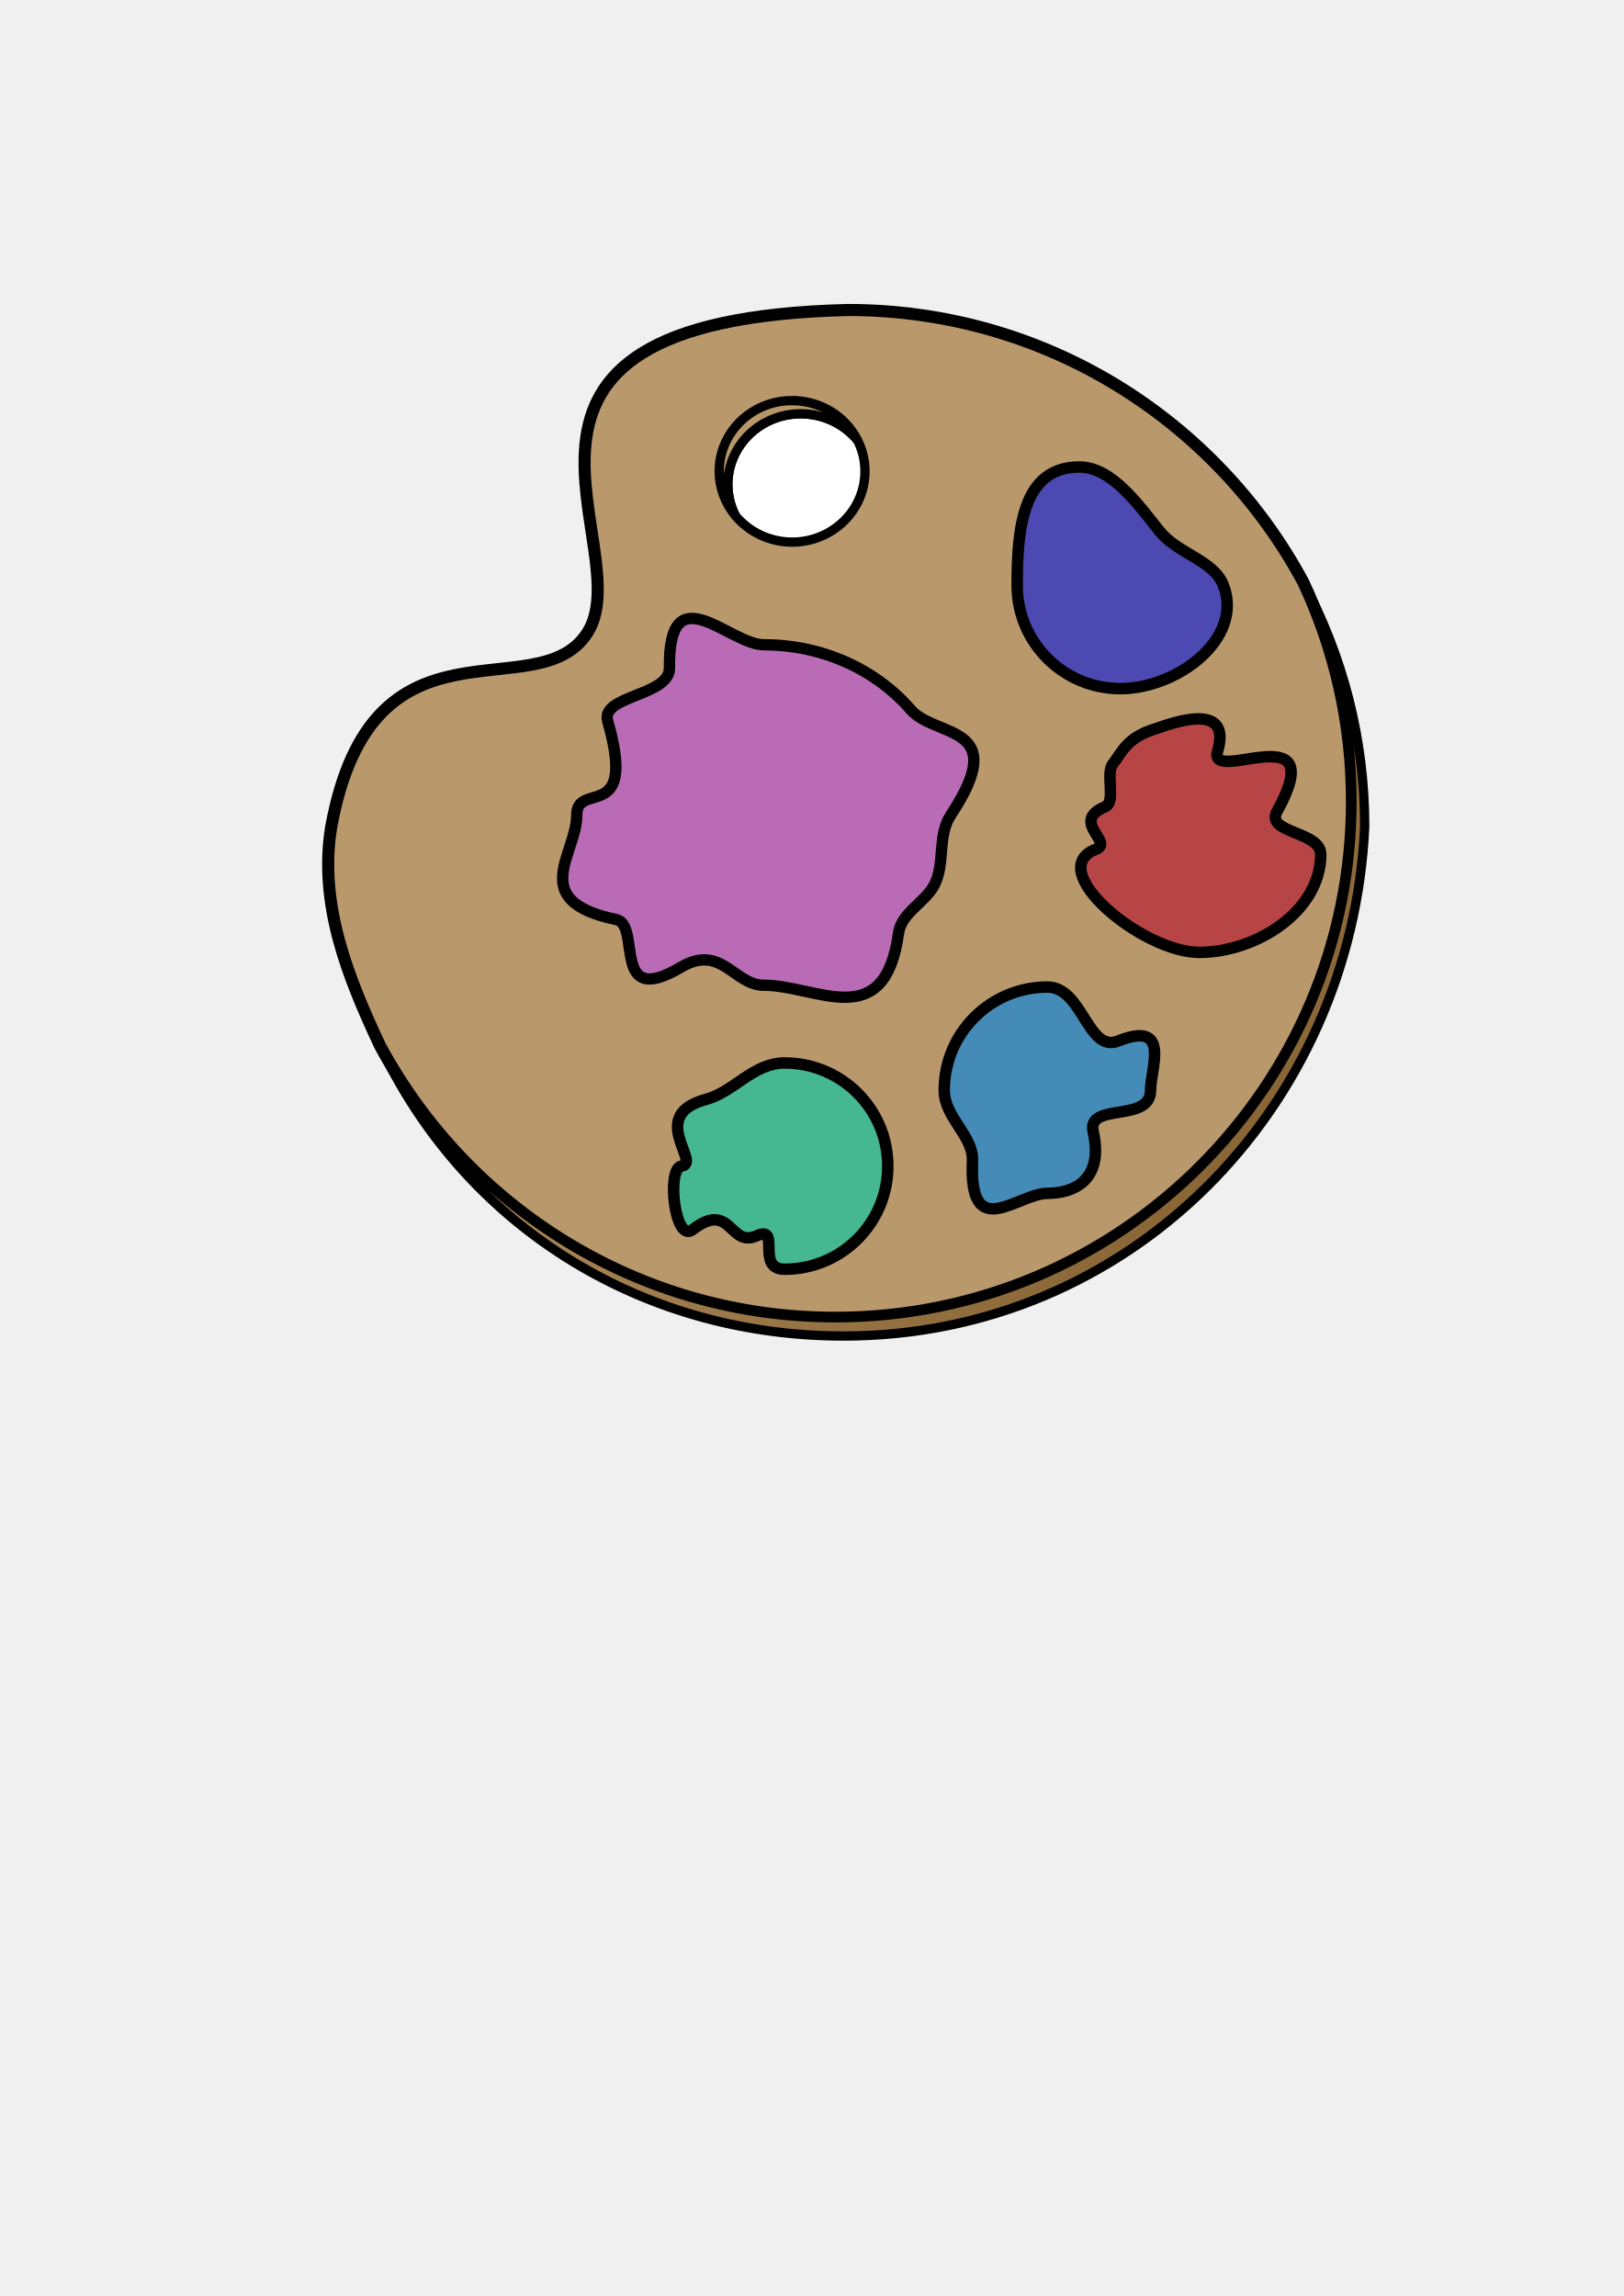
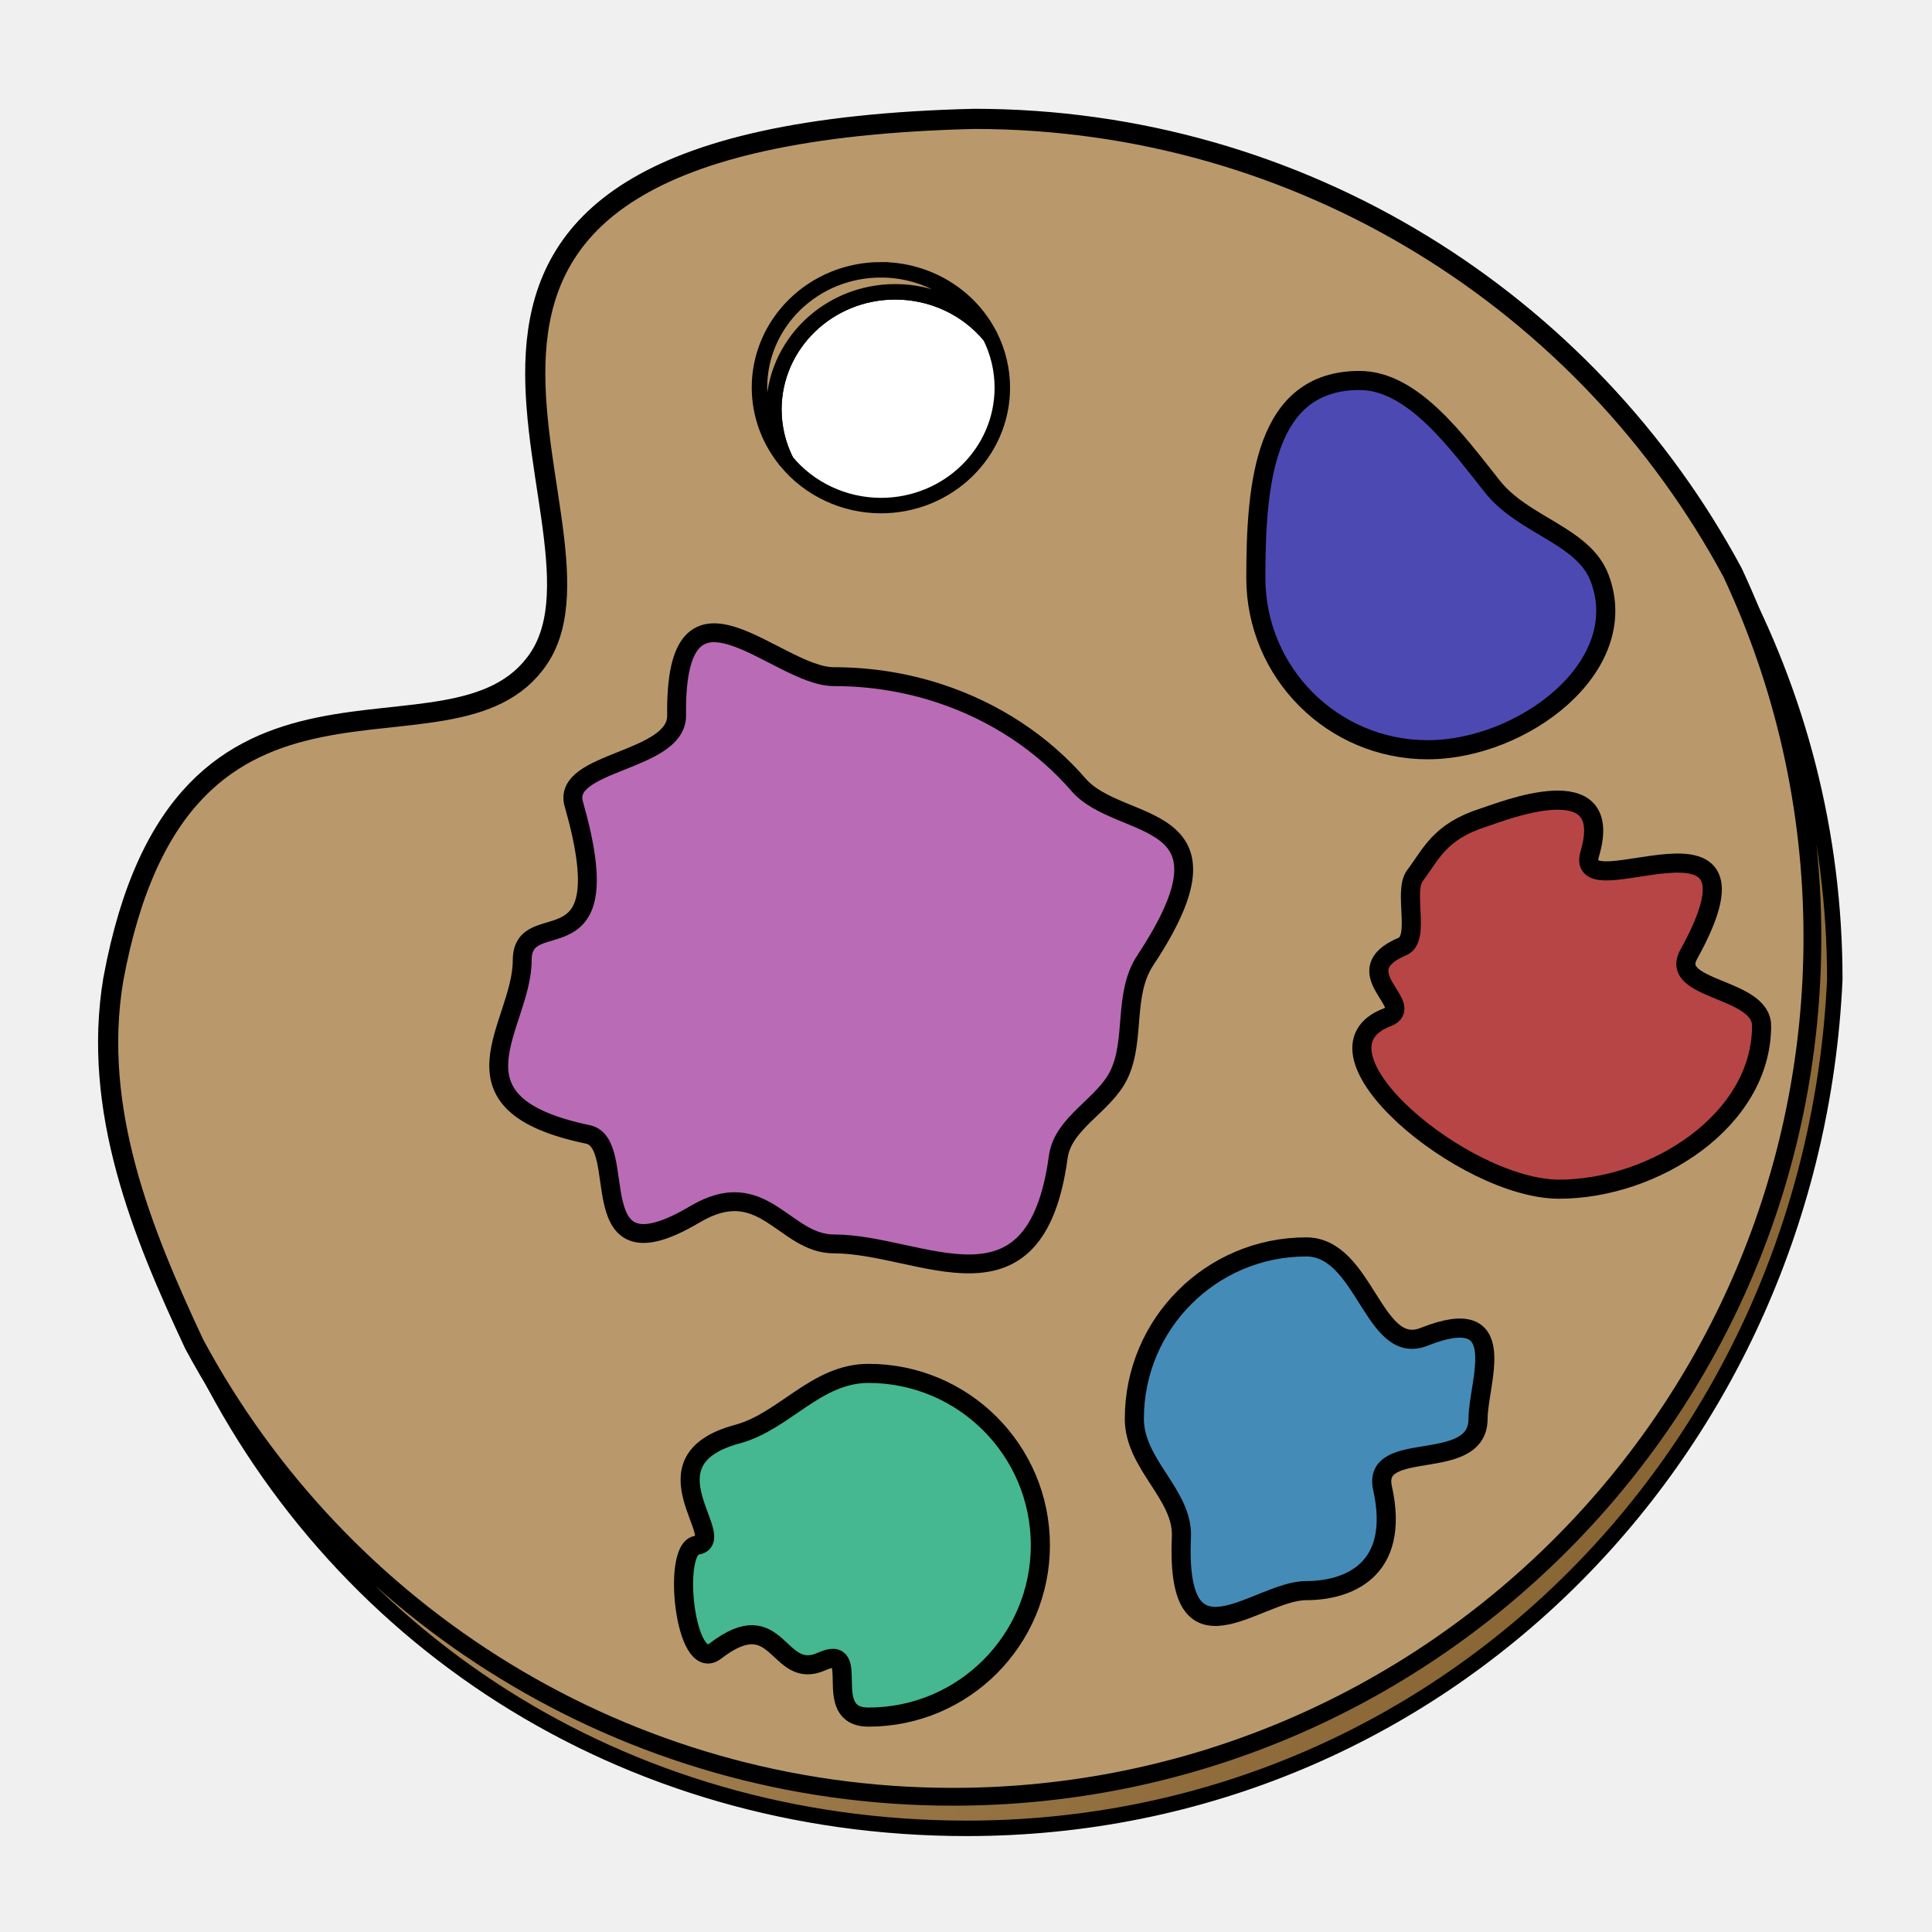
- <svg xmlns="http://www.w3.org/2000/svg" xmlns:xlink="http://www.w3.org/1999/xlink" width="210mm" height="297mm" viewBox="0 0 210 297" version="1.1" id="svg1">
+ <svg xmlns="http://www.w3.org/2000/svg" xmlns:xlink="http://www.w3.org/1999/xlink" width="150mm" height="150mm" viewBox="0 0 150 150" version="1.1" id="svg1">
  <defs id="defs1">
    <linearGradient id="linearGradient42">
      <stop style="stop-color:#b9986a;stop-opacity:1;" offset="0" id="stop42" />
      <stop style="stop-color:#866231;stop-opacity:1;" offset="1" id="stop43" />
    </linearGradient>
    <linearGradient id="swatch10">
      <stop style="stop-color:#000000;stop-opacity:1;" offset="0" id="stop10" />
    </linearGradient>
    <linearGradient id="swatch9">
      <stop style="stop-color:#000000;stop-opacity:0.501;" offset="0" id="stop9" />
    </linearGradient>
    <linearGradient id="swatch3">
      <stop style="stop-color:#1f17e5;stop-opacity:1;" offset="0" id="stop3" />
    </linearGradient>
-     <linearGradient xlink:href="#linearGradient42" id="linearGradient43" x1="48.587" y1="112.787" x2="144.364" y2="184.068" gradientUnits="userSpaceOnUse" />
+     <linearGradient xlink:href="#linearGradient42" id="linearGradient43" x1="48.587" y1="112.787" x2="144.364" y2="184.068" gradientUnits="userSpaceOnUse" gradientTransform="translate(-34.05014,-30.86963)" />
  </defs>
  <g id="layer1">
-     <path d="M 168.566,75.323 C 157.29,54.355 135.15,40.098 109.674,40.098 56.766,41.38 83.321,71.014 75.858,82.021 69.193,91.851 48.154,78.069 42.844,106.928 c -1.684,10.119 2.261,19.706 6.286,28.302 11.275,20.972 33.418,35.232 58.896,35.232 36.909,7e-5 66.83,-29.921 66.83,-66.83 -6e-5,-10.122 -2.263,-19.711 -6.29,-28.309 z" style="fill:#b9996b;fill-opacity:1;stroke:#000000;stroke-width:1.565" id="path37" />
-     <path d="m 110.913,56.953 a 9.428,9.154 0 0 0 -7.353,-3.428 9.428,9.154 0 0 0 -9.428,9.153 9.428,9.154 0 0 0 0.962,3.998 9.428,9.154 0 0 0 7.348,3.448 9.428,9.154 0 0 0 9.428,-9.153 9.428,9.154 0 0 0 -0.957,-4.018 z" style="fill:#ffffff;stroke:#000000;stroke-width:1.201;fill-opacity:1" id="path39" />
-     <path id="path40" style="fill:url(#linearGradient43);fill-opacity:1;stroke:#000000;stroke-width:1.201" d="m 102.442,51.817 c -5.207,-3.1e-5 -9.429,4.098 -9.428,9.154 0.007,2.076 0.741,4.088 2.08,5.706 -0.628,-1.245 -0.957,-2.612 -0.962,-3.998 1.24e-4,-5.055 4.221,-9.153 9.428,-9.153 2.859,9.94e-4 5.564,1.262 7.353,3.428 -1.581,-3.143 -4.869,-5.136 -8.471,-5.136 z m 66.125,23.506 c 4.027,8.598 6.29,18.187 6.29,28.309 7e-5,36.909 -29.921,66.83 -66.83,66.83 -25.478,4e-5 -47.621,-14.26 -58.896,-35.232 10.657,22.758 33.192,37.592 59.982,37.592 36.909,7e-5 65.708,-29.36 67.391,-65.895 -7e-5,-11.434 -2.877,-22.194 -7.938,-31.605 z" />
+     <path d="M 134.516,44.453 C 123.24,23.486 101.1,9.229 75.624,9.229 22.716,10.51 49.271,40.144 41.808,51.151 35.143,60.981 14.104,47.2 8.794,76.058 c -1.684,10.119 2.261,19.706 6.286,28.302 11.275,20.972 33.418,35.232 58.896,35.232 36.909,7e-5 66.83,-29.921 66.83,-66.83 -6e-5,-10.122 -2.263,-19.711 -6.29,-28.309 z" style="fill:#b9996b;fill-opacity:1;stroke:#000000;stroke-width:1.565" id="path37" />
+     <path d="m 76.863,26.083 a 9.428,9.154 0 0 0 -7.353,-3.428 9.428,9.154 0 0 0 -9.428,9.153 9.428,9.154 0 0 0 0.962,3.998 9.428,9.154 0 0 0 7.348,3.448 9.428,9.154 0 0 0 9.428,-9.153 9.428,9.154 0 0 0 -0.957,-4.018 z" style="fill:#ffffff;fill-opacity:1;stroke:#000000;stroke-width:1.201" id="path39" />
+     <path id="path40" style="fill:url(#linearGradient43);fill-opacity:1;stroke:#000000;stroke-width:1.201" d="m 68.392,20.947 c -5.207,-3.1e-5 -9.429,4.098 -9.428,9.154 0.007,2.076 0.741,4.088 2.08,5.706 -0.628,-1.245 -0.957,-2.612 -0.962,-3.998 1.24e-4,-5.055 4.221,-9.153 9.428,-9.153 2.859,9.94e-4 5.564,1.262 7.353,3.428 -1.581,-3.143 -4.869,-5.136 -8.471,-5.136 z M 134.516,44.453 c 4.027,8.598 6.29,18.187 6.29,28.309 7e-5,36.909 -29.921,66.83 -66.83,66.83 -25.478,4e-5 -47.621,-14.26 -58.896,-35.232 10.657,22.758 33.192,37.592 59.982,37.592 36.909,7e-5 65.708,-29.36 67.391,-65.895 -7e-5,-11.434 -2.877,-22.194 -7.938,-31.605 z" />
  </g>
  <g id="layer2">
-     <path id="path43" style="fill:#b96bb5;fill-opacity:1;stroke:#000000;stroke-width:1.465" d="m 122.972,105.424 c -1.749,2.644 -0.736,6.184 -2.06,8.907 -1.153,2.37 -4.339,3.706 -4.699,6.362 -1.781,13.143 -10.583,6.752 -17.43,6.752 -3.872,0 -5.477,-5.445 -10.776,-2.3 -9.089,5.394 -4.979,-5.504 -8.319,-6.201 -11.612,-2.422 -5.094,-8.424 -5.094,-13.52 10e-7,-4.486 7.834,1.258 4.003,-12.138 -0.956,-3.343 8.032,-3.249 7.985,-6.881 -0.16,-12.386 7.751,-3.002 12.201,-3.002 2.873,0 5.629,0.456 8.185,1.293 4.301,1.408 8.037,3.893 10.815,7.099 3.249,3.749 13.046,1.748 5.189,13.63 z" />
-     <path id="path41" style="fill:#4d49b3;stroke:#000000;stroke-width:1.483;fill-opacity:1" d="m 158.239,75.737 c 2.625,6.886 -5.974,13.343 -13.343,13.343 -7.369,6e-6 -13.343,-5.974 -13.343,-13.343 0,-7.369 0.682,-15.327 8.051,-15.327 4.18,0 7.619,4.857 10.334,8.261 2.414,3.027 7.041,3.763 8.301,7.067 z" />
-     <path id="path41-7" style="fill:#b74545;stroke:#000000;stroke-width:1.483;fill-opacity:1" d="m 170.819,110.515 c 0,7.369 -8.355,12.681 -15.724,12.681 -7.369,0 -20.235,-10.734 -13.343,-13.343 2.381,-0.901 -3.414,-3.556 1.181,-5.497 1.429,-0.603 0.04,-4.282 0.978,-5.512 1.254,-1.645 1.882,-3.407 5.31,-4.496 1.397,-0.444 10.308,-4.089 8.256,2.823 -1.339,4.51 14.836,-5.134 7.682,7.803 -1.55,2.803 5.661,2.555 5.661,5.54 z" />
-     <path id="path41-4" style="fill:#458bb7;stroke:#000000;stroke-width:1.483;fill-opacity:1" d="m 148.806,141.022 c 0,4.289 -8.278,1.5 -7.416,5.386 1.446,6.516 -2.846,7.957 -5.927,7.957 -3.815,0 -10.167,6.601 -9.688,-4.168 0.146,-3.291 -3.655,-5.621 -3.655,-9.175 0,-7.369 5.974,-13.343 13.343,-13.343 4.566,0 5.205,8.551 9.149,6.981 6.901,-2.747 4.194,3.558 4.194,6.362 z" />
-     <path id="path41-1" style="fill:#45b791;stroke:#000000;stroke-width:1.483;fill-opacity:1" d="m 114.824,150.841 c 0,7.369 -5.974,13.343 -13.343,13.343 -3.826,0 -0.391,-5.782 -3.624,-4.323 -3.514,1.585 -3.293,-4.641 -8.282,-0.796 -2.329,1.795 -3.386,-7.943 -1.437,-8.223 2.646,-0.38 -4.498,-6.567 3.165,-8.629 3.653,-0.983 6.099,-4.714 10.178,-4.714 7.369,0 13.343,5.974 13.343,13.343 z" />
+     <path id="path43" style="fill:#b96bb5;fill-opacity:1;stroke:#000000;stroke-width:1.465" d="m 88.922,74.555 c -1.749,2.644 -0.736,6.184 -2.06,8.907 -1.153,2.37 -4.339,3.706 -4.699,6.362 -1.781,13.143 -10.583,6.752 -17.43,6.752 -3.872,0 -5.477,-5.445 -10.776,-2.3 -9.089,5.394 -4.979,-5.504 -8.319,-6.201 -11.612,-2.422 -5.094,-8.424 -5.094,-13.52 10e-7,-4.486 7.834,1.258 4.003,-12.138 -0.956,-3.343 8.032,-3.249 7.985,-6.881 -0.16,-12.386 7.751,-3.002 12.201,-3.002 2.873,0 5.629,0.456 8.185,1.293 4.301,1.408 8.037,3.893 10.815,7.099 3.249,3.749 13.046,1.748 5.189,13.63 z" />
+     <path id="path41" style="fill:#4d49b3;fill-opacity:1;stroke:#000000;stroke-width:1.483" d="m 124.189,44.867 c 2.625,6.886 -5.974,13.343 -13.343,13.343 -7.369,6e-6 -13.343,-5.974 -13.343,-13.343 0,-7.369 0.682,-15.327 8.051,-15.327 4.18,0 7.619,4.857 10.334,8.261 2.414,3.027 7.041,3.763 8.301,7.067 z" />
+     <path id="path41-7" style="fill:#b74545;fill-opacity:1;stroke:#000000;stroke-width:1.483" d="m 136.769,79.646 c 0,7.369 -8.355,12.681 -15.724,12.681 -7.369,0 -20.235,-10.734 -13.343,-13.343 2.381,-0.901 -3.414,-3.556 1.181,-5.497 1.429,-0.603 0.04,-4.282 0.978,-5.512 1.254,-1.645 1.882,-3.407 5.31,-4.496 1.397,-0.444 10.308,-4.089 8.256,2.823 -1.339,4.51 14.836,-5.134 7.682,7.803 -1.55,2.803 5.661,2.555 5.661,5.54 z" />
+     <path id="path41-4" style="fill:#458bb7;fill-opacity:1;stroke:#000000;stroke-width:1.483" d="m 114.756,110.153 c 0,4.289 -8.278,1.5 -7.416,5.386 1.446,6.516 -2.846,7.957 -5.927,7.957 -3.815,0 -10.167,6.601 -9.688,-4.168 0.146,-3.291 -3.655,-5.621 -3.655,-9.175 0,-7.369 5.974,-13.343 13.343,-13.343 4.566,0 5.205,8.551 9.149,6.981 6.901,-2.747 4.194,3.558 4.194,6.362 z" />
+     <path id="path41-1" style="fill:#45b791;fill-opacity:1;stroke:#000000;stroke-width:1.483" d="m 80.774,119.972 c 0,7.369 -5.974,13.343 -13.343,13.343 -3.826,0 -0.391,-5.782 -3.624,-4.323 -3.514,1.585 -3.293,-4.641 -8.282,-0.796 -2.329,1.795 -3.386,-7.943 -1.437,-8.223 2.646,-0.38 -4.498,-6.567 3.165,-8.629 3.653,-0.983 6.099,-4.714 10.178,-4.714 7.369,0 13.343,5.974 13.343,13.343 z" />
  </g>
</svg>
